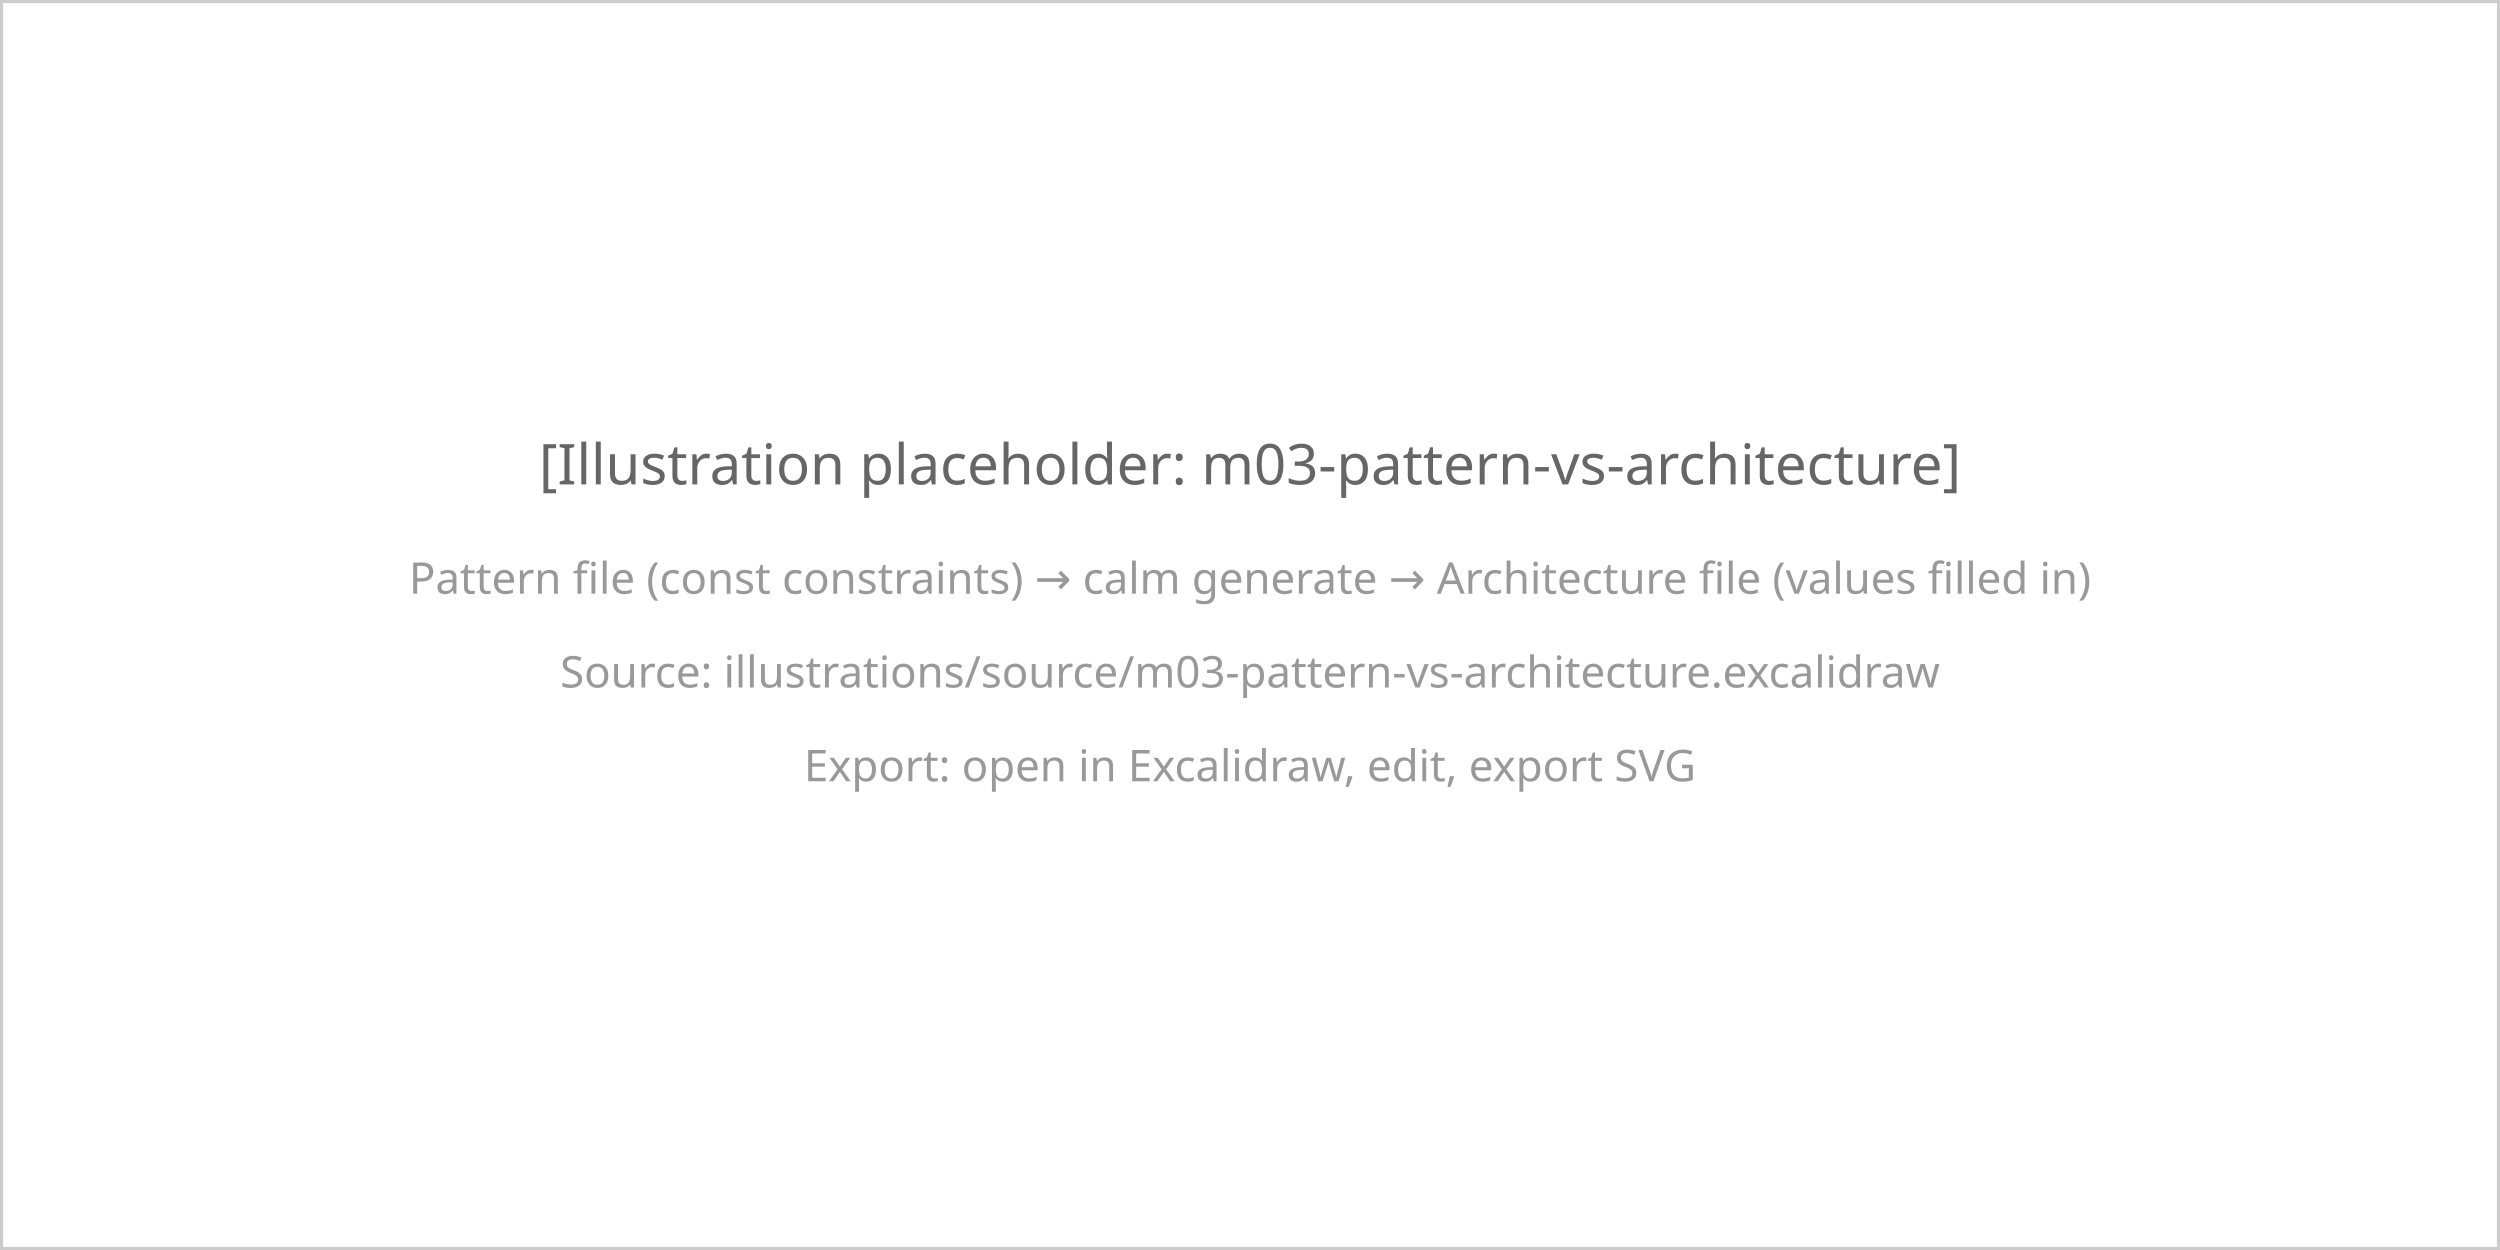
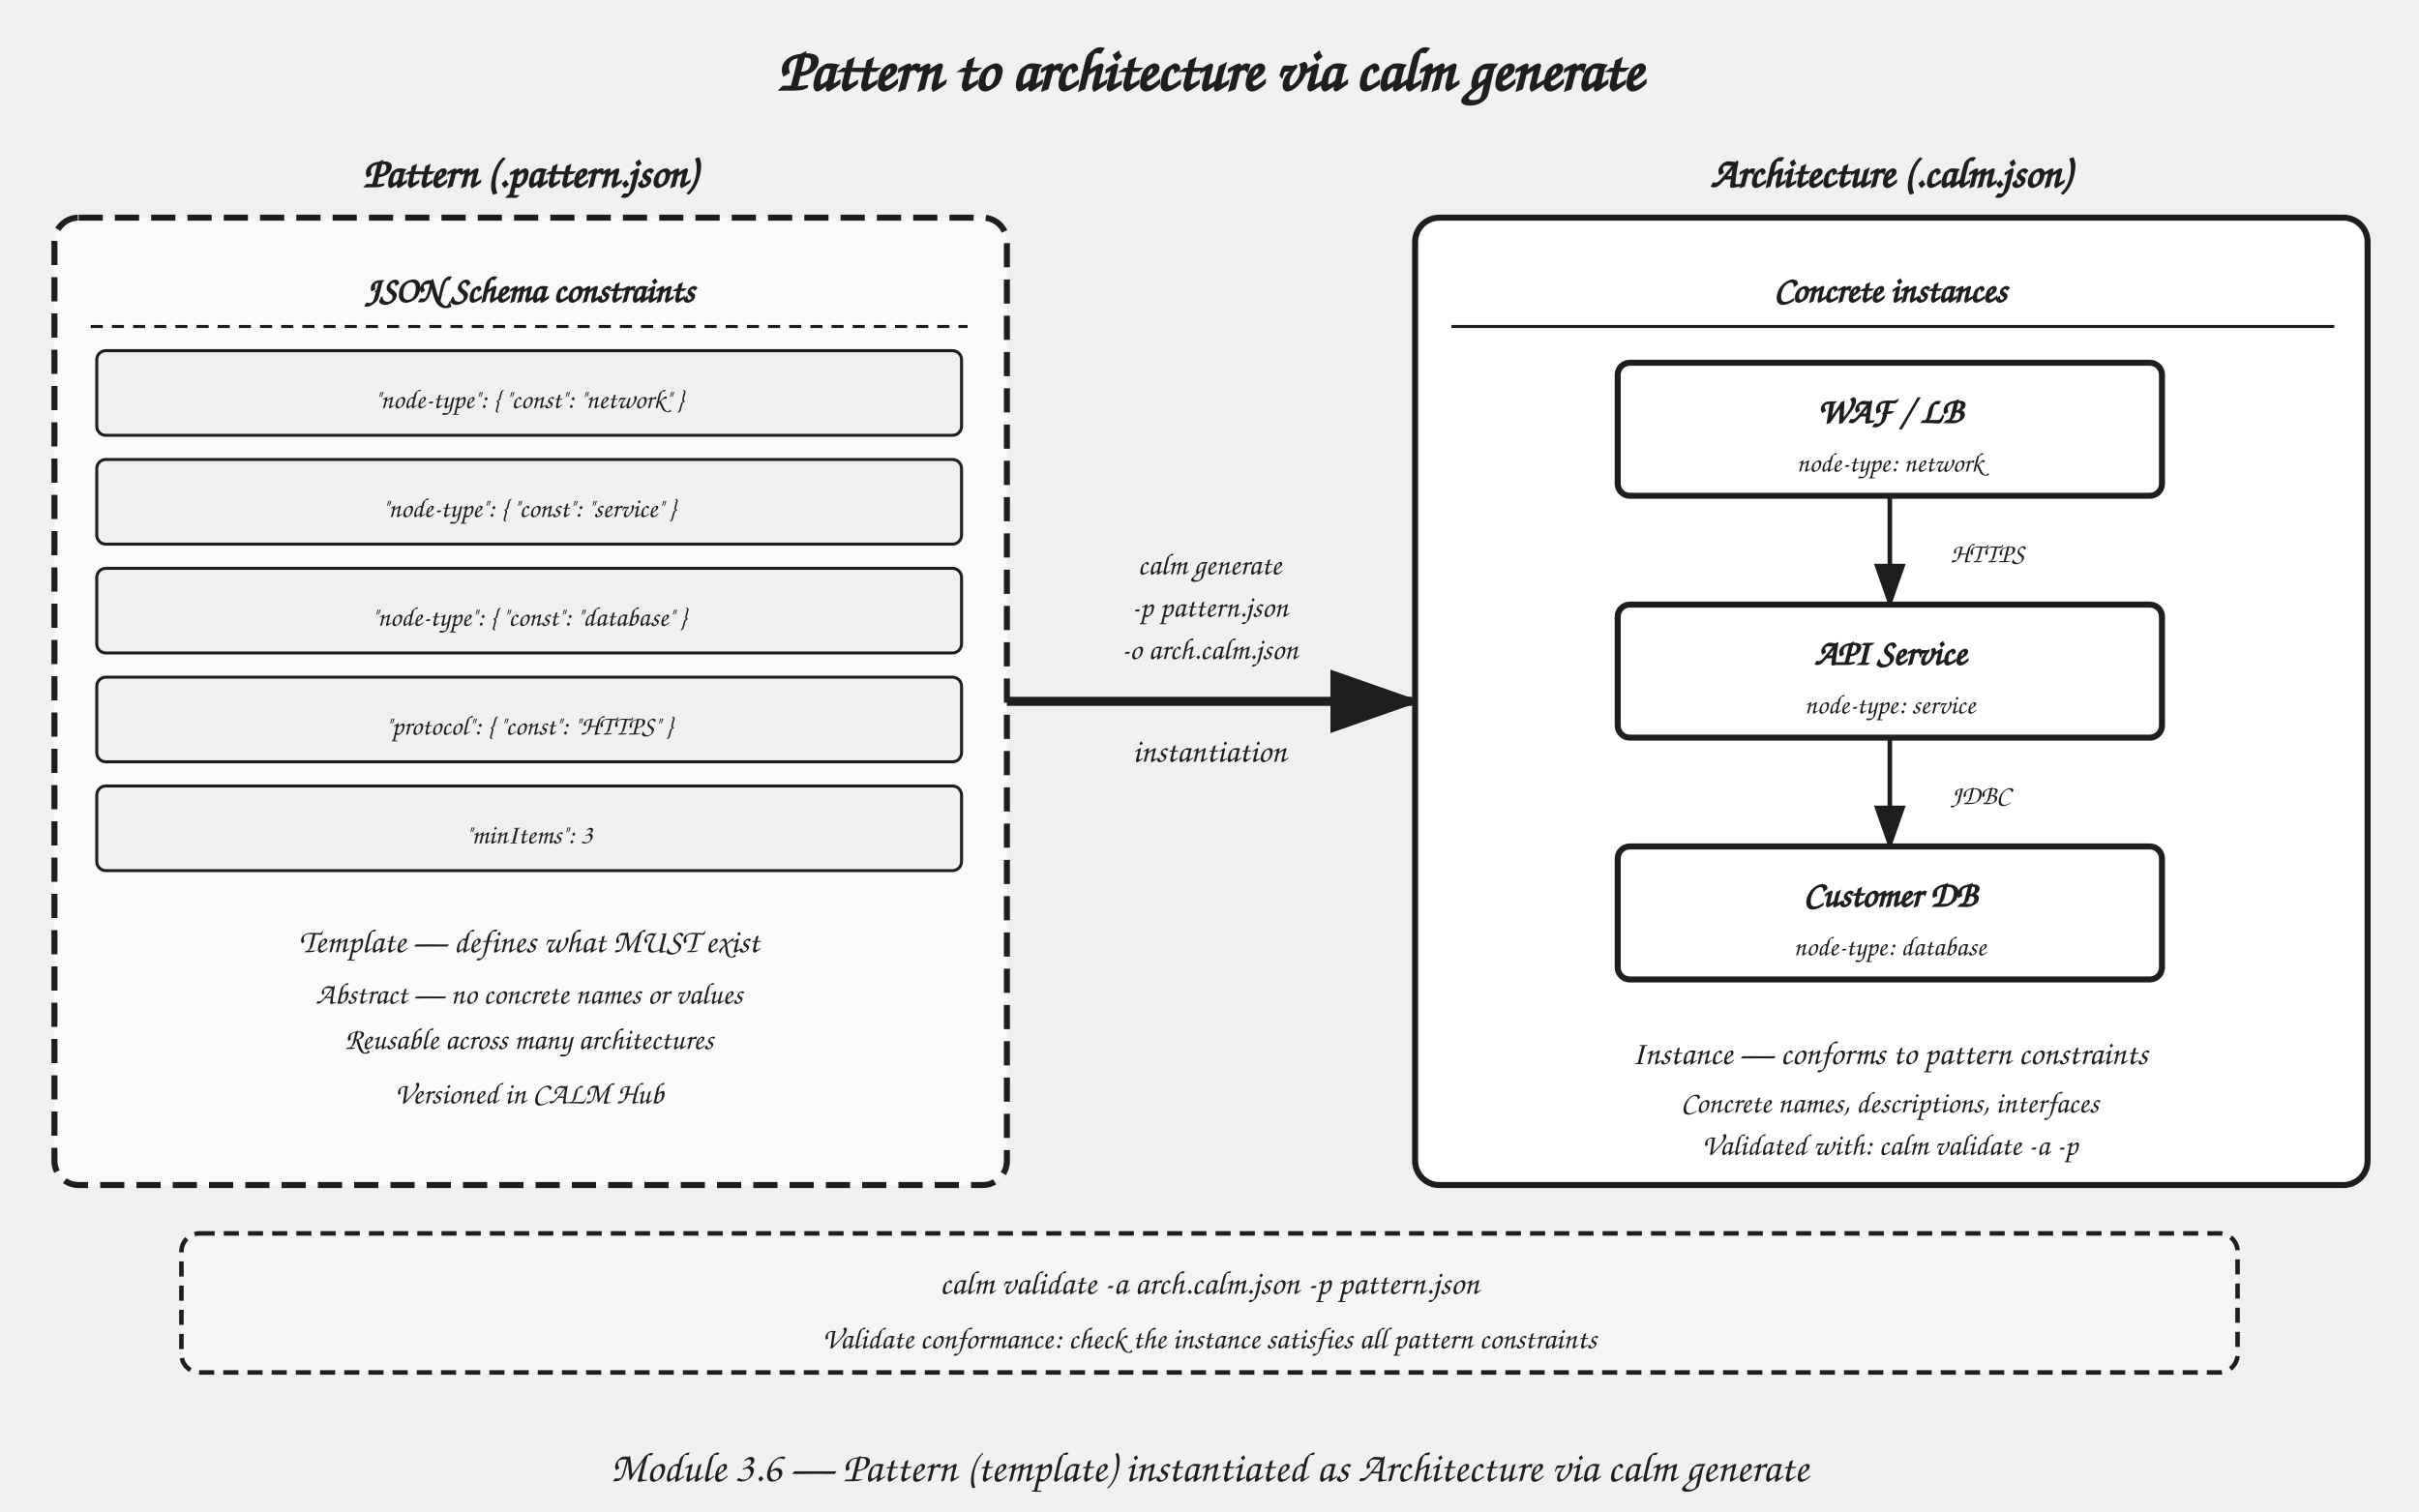
- <svg xmlns="http://www.w3.org/2000/svg" width="800" height="400" viewBox="0 0 800 400">
-   <rect width="800" height="400" fill="white" stroke="#cccccc" stroke-width="2" />
-   <text x="400" y="155" text-anchor="middle" font-family="sans-serif" font-size="18" fill="#666666">
-     [Illustration placeholder: m03-pattern-vs-architecture]
-   </text>
-   <text x="400" y="190" text-anchor="middle" font-family="sans-serif" font-size="14" fill="#999999">
-     Pattern file (const constraints) → calm generate → Architecture file (values filled in)
-   </text>
-   <text x="400" y="220" text-anchor="middle" font-family="sans-serif" font-size="14" fill="#999999">
-     Source: illustrations/source/m03-pattern-vs-architecture.excalidraw
-   </text>
-   <text x="400" y="250" text-anchor="middle" font-family="sans-serif" font-size="14" fill="#999999">
-     Export: open in Excalidraw, edit, export SVG
-   </text>
+ <svg xmlns="http://www.w3.org/2000/svg" viewBox="0 0 800 500" width="800" height="500" style="background:#ffffff">
+   <defs>
+     <marker id="arr" markerWidth="10" markerHeight="7" refX="9" refY="3.5" orient="auto">
+       <polygon points="0 0, 10 3.5, 0 7" fill="#1e1e1e" />
+     </marker>
+   </defs>
+   <style>text { font-family: Virgil, 'Segoe UI Emoji', cursive; fill: #1e1e1e; }</style>
+   <text x="400" y="30" font-size="20" text-anchor="middle" font-weight="bold">Pattern to architecture via calm generate</text>
+   <text x="175" y="62" font-size="14" text-anchor="middle" font-weight="bold">Pattern (.pattern.json)</text>
+   <rect x="18" y="72" width="315" height="320" rx="8" fill="#fafafa" stroke="#1e1e1e" stroke-width="2" stroke-dasharray="8,4" />
+   <text x="175" y="100" font-size="12" text-anchor="middle" font-weight="bold">JSON Schema constraints</text>
+   <line x1="30" y1="108" x2="320" y2="108" stroke="#1e1e1e" stroke-width="1" stroke-dasharray="4,3" />
+   <rect x="32" y="116" width="286" height="28" rx="3" fill="#f0f0f0" stroke="#1e1e1e" stroke-width="1" />
+   <text x="175" y="135" font-size="9" text-anchor="middle" font-family="monospace">"node-type": { "const": "network" }</text>
+   <rect x="32" y="152" width="286" height="28" rx="3" fill="#f0f0f0" stroke="#1e1e1e" stroke-width="1" />
+   <text x="175" y="171" font-size="9" text-anchor="middle" font-family="monospace">"node-type": { "const": "service" }</text>
+   <rect x="32" y="188" width="286" height="28" rx="3" fill="#f0f0f0" stroke="#1e1e1e" stroke-width="1" />
+   <text x="175" y="207" font-size="9" text-anchor="middle" font-family="monospace">"node-type": { "const": "database" }</text>
+   <rect x="32" y="224" width="286" height="28" rx="3" fill="#f0f0f0" stroke="#1e1e1e" stroke-width="1" />
+   <text x="175" y="243" font-size="9" text-anchor="middle" font-family="monospace">"protocol": { "const": "HTTPS" }</text>
+   <rect x="32" y="260" width="286" height="28" rx="3" fill="#f0f0f0" stroke="#1e1e1e" stroke-width="1" />
+   <text x="175" y="279" font-size="9" text-anchor="middle" font-family="monospace">"minItems": 3</text>
+   <text x="175" y="315" font-size="11" text-anchor="middle" fill="#555" font-style="italic">Template — defines what MUST exist</text>
+   <text x="175" y="332" font-size="10" text-anchor="middle" fill="#777">Abstract — no concrete names or values</text>
+   <text x="175" y="347" font-size="10" text-anchor="middle" fill="#777">Reusable across many architectures</text>
+   <text x="175" y="365" font-size="10" text-anchor="middle" fill="#777">Versioned in CALM Hub</text>
+   <text x="400" y="190" font-size="10" text-anchor="middle" font-family="monospace, Courier New, monospace">calm generate</text>
+   <text x="400" y="204" font-size="10" text-anchor="middle" font-family="monospace, Courier New, monospace">-p pattern.json</text>
+   <text x="400" y="218" font-size="10" text-anchor="middle" font-family="monospace, Courier New, monospace">-o arch.calm.json</text>
+   <line x1="333" y1="232" x2="467" y2="232" stroke="#1e1e1e" stroke-width="3" marker-end="url(#arr)" />
+   <text x="400" y="252" font-size="11" text-anchor="middle" fill="#555" font-style="italic">instantiation</text>
+   <text x="625" y="62" font-size="14" text-anchor="middle" font-weight="bold">Architecture (.calm.json)</text>
+   <rect x="468" y="72" width="315" height="320" rx="8" fill="#ffffff" stroke="#1e1e1e" stroke-width="2" />
+   <text x="625" y="100" font-size="12" text-anchor="middle" font-weight="bold">Concrete instances</text>
+   <line x1="480" y1="108" x2="772" y2="108" stroke="#1e1e1e" stroke-width="1" />
+   <rect x="535" y="120" width="180" height="44" rx="4" fill="#ffffff" stroke="#1e1e1e" stroke-width="2" />
+   <text x="625" y="140" font-size="12" text-anchor="middle" font-weight="bold">WAF / LB</text>
+   <text x="625" y="156" font-size="9" text-anchor="middle" fill="#555">node-type: network</text>
+   <line x1="625" y1="164" x2="625" y2="200" stroke="#1e1e1e" stroke-width="1.5" marker-end="url(#arr)" />
+   <text x="645" y="186" font-size="9">HTTPS</text>
+   <rect x="535" y="200" width="180" height="44" rx="4" fill="#ffffff" stroke="#1e1e1e" stroke-width="2" />
+   <text x="625" y="220" font-size="12" text-anchor="middle" font-weight="bold">API Service</text>
+   <text x="625" y="236" font-size="9" text-anchor="middle" fill="#555">node-type: service</text>
+   <line x1="625" y1="244" x2="625" y2="280" stroke="#1e1e1e" stroke-width="1.5" marker-end="url(#arr)" />
+   <text x="645" y="266" font-size="9">JDBC</text>
+   <rect x="535" y="280" width="180" height="44" rx="4" fill="#ffffff" stroke="#1e1e1e" stroke-width="2" />
+   <text x="625" y="300" font-size="12" text-anchor="middle" font-weight="bold">Customer DB</text>
+   <text x="625" y="316" font-size="9" text-anchor="middle" fill="#555">node-type: database</text>
+   <text x="625" y="352" font-size="11" text-anchor="middle" fill="#555" font-style="italic">Instance — conforms to pattern constraints</text>
+   <text x="625" y="368" font-size="10" text-anchor="middle" fill="#777">Concrete names, descriptions, interfaces</text>
+   <text x="625" y="382" font-size="10" text-anchor="middle" fill="#777">Validated with: calm validate -a -p</text>
+   <rect x="60" y="408" width="680" height="46" rx="6" fill="#f5f5f5" stroke="#1e1e1e" stroke-width="1.5" stroke-dasharray="5,3" />
+   <text x="400" y="428" font-size="11" text-anchor="middle" font-family="monospace">calm validate -a arch.calm.json -p pattern.json</text>
+   <text x="400" y="446" font-size="10" text-anchor="middle" fill="#555">Validate conformance: check the instance satisfies all pattern constraints</text>
+   <text x="400" y="490" font-size="14" text-anchor="middle" fill="#757575">Module 3.6 — Pattern (template) instantiated as Architecture via calm generate</text>
</svg>
